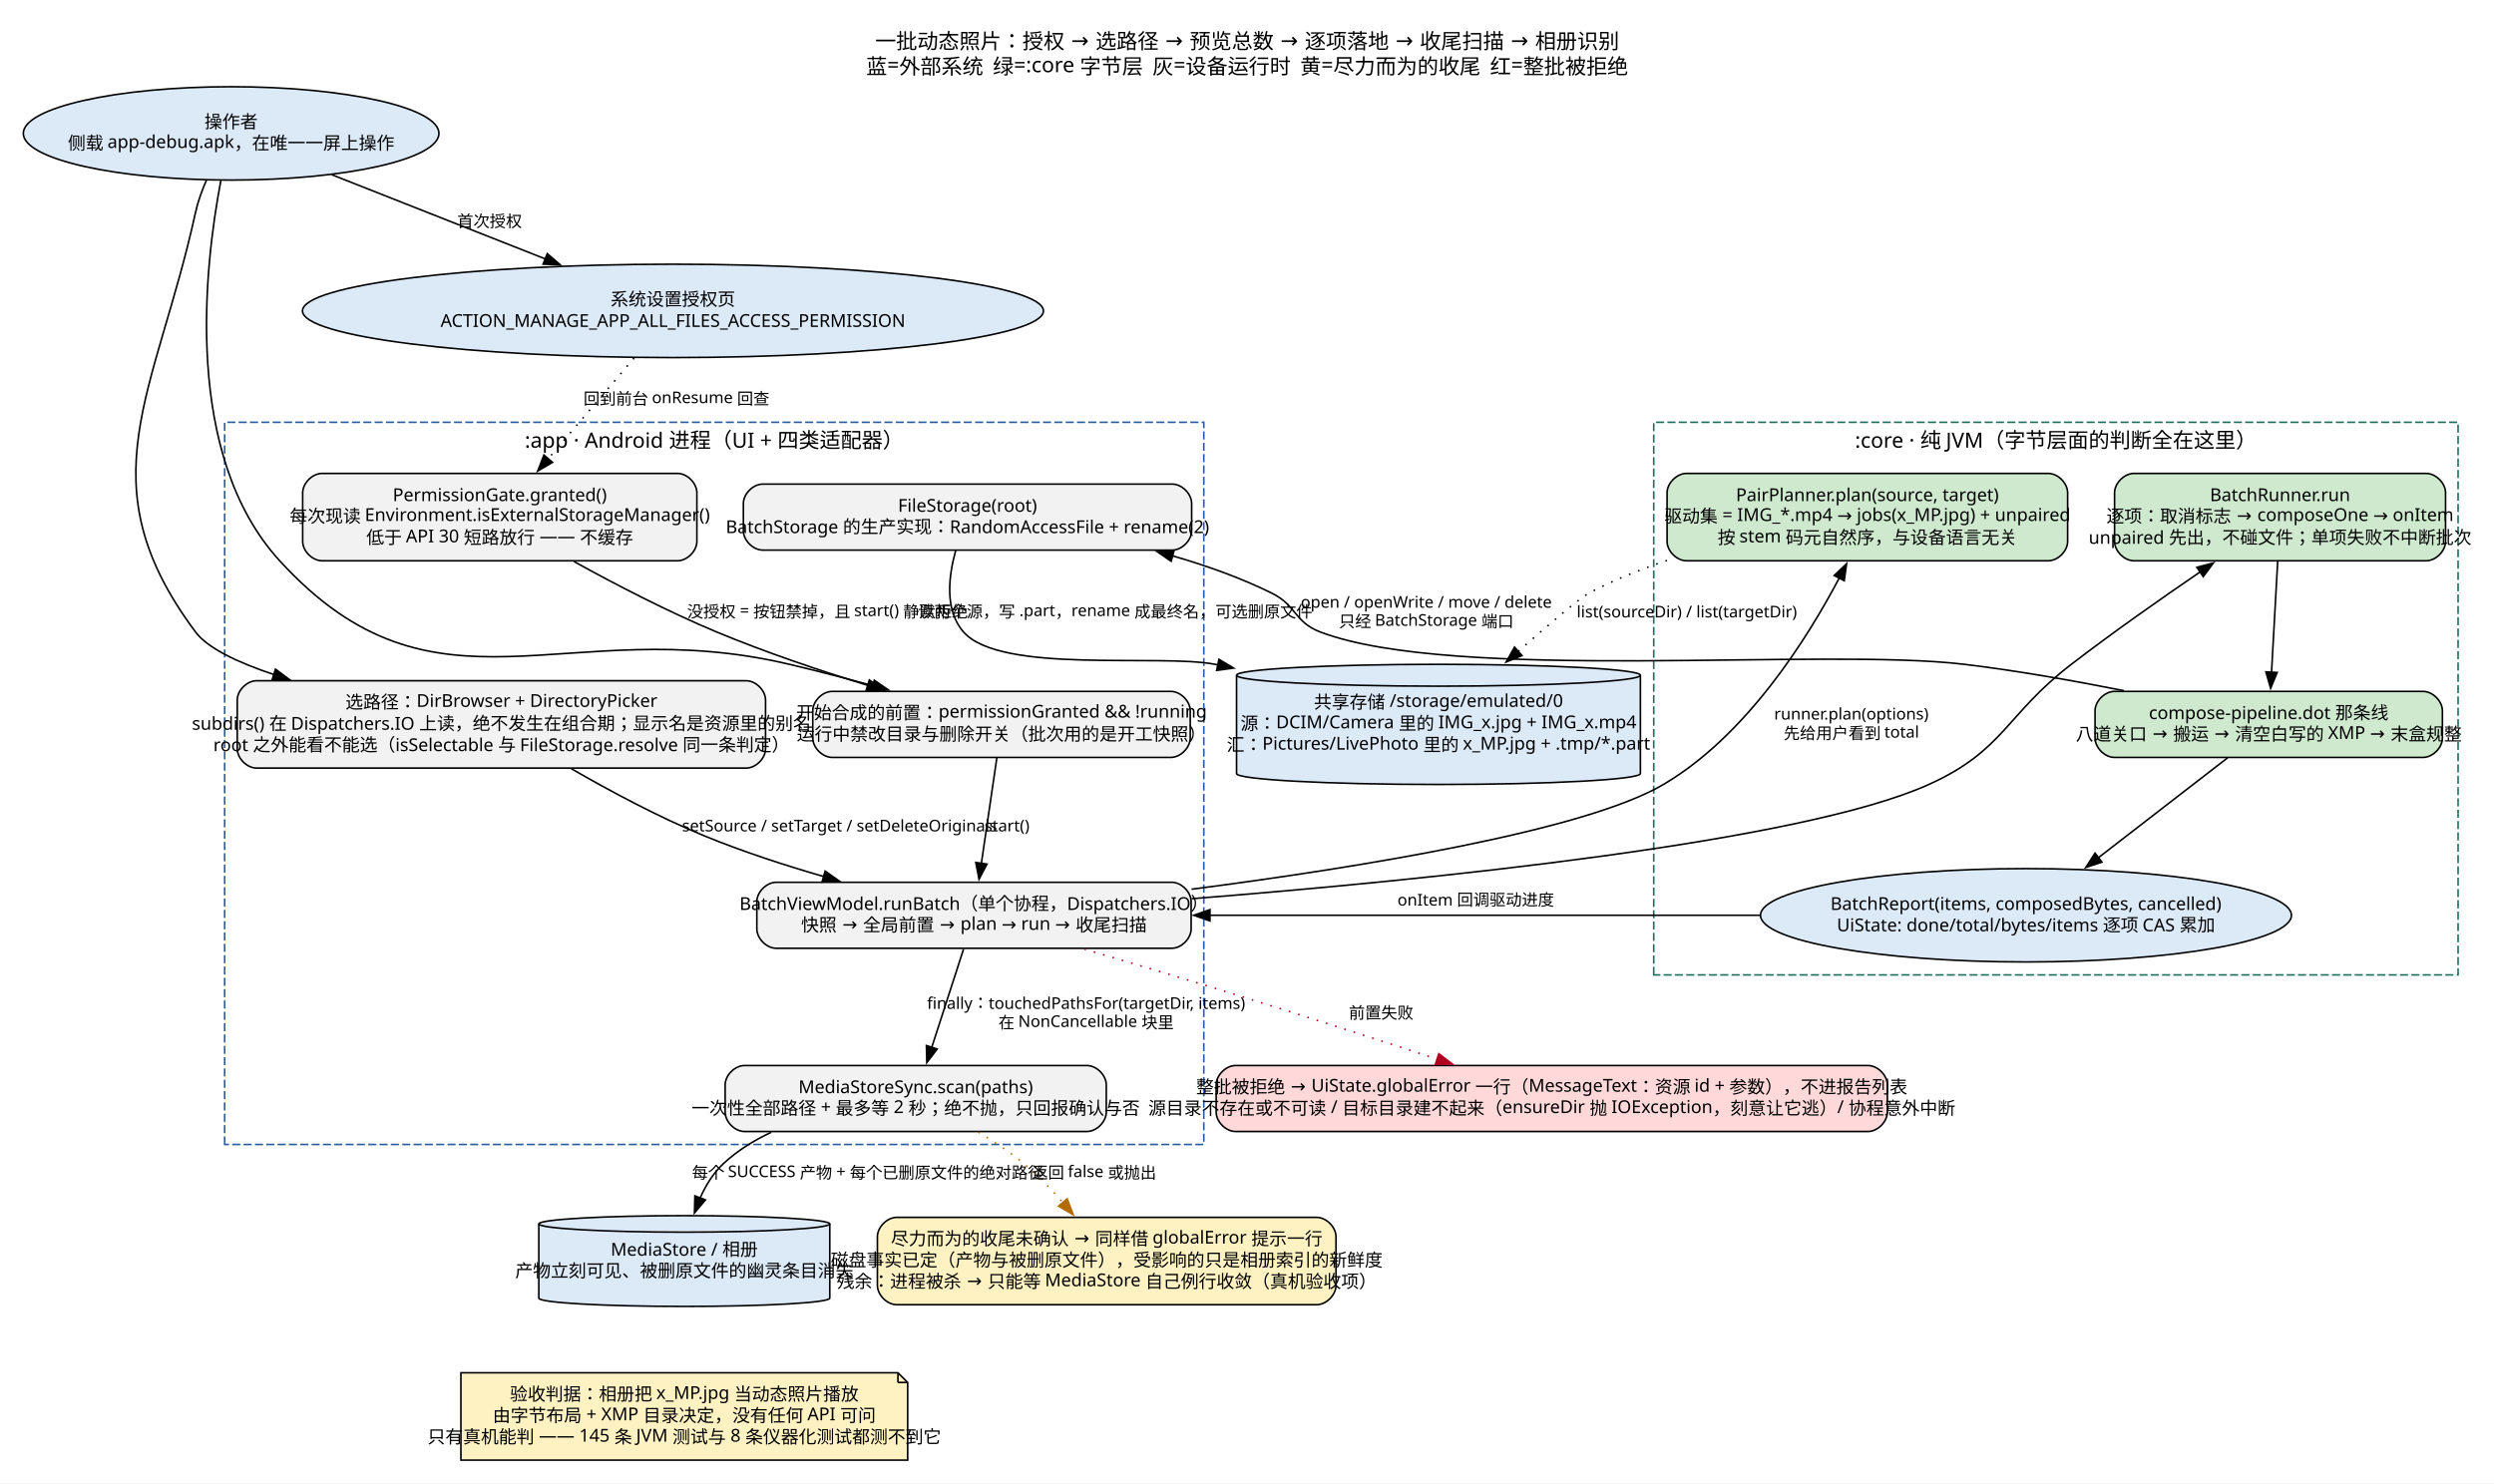
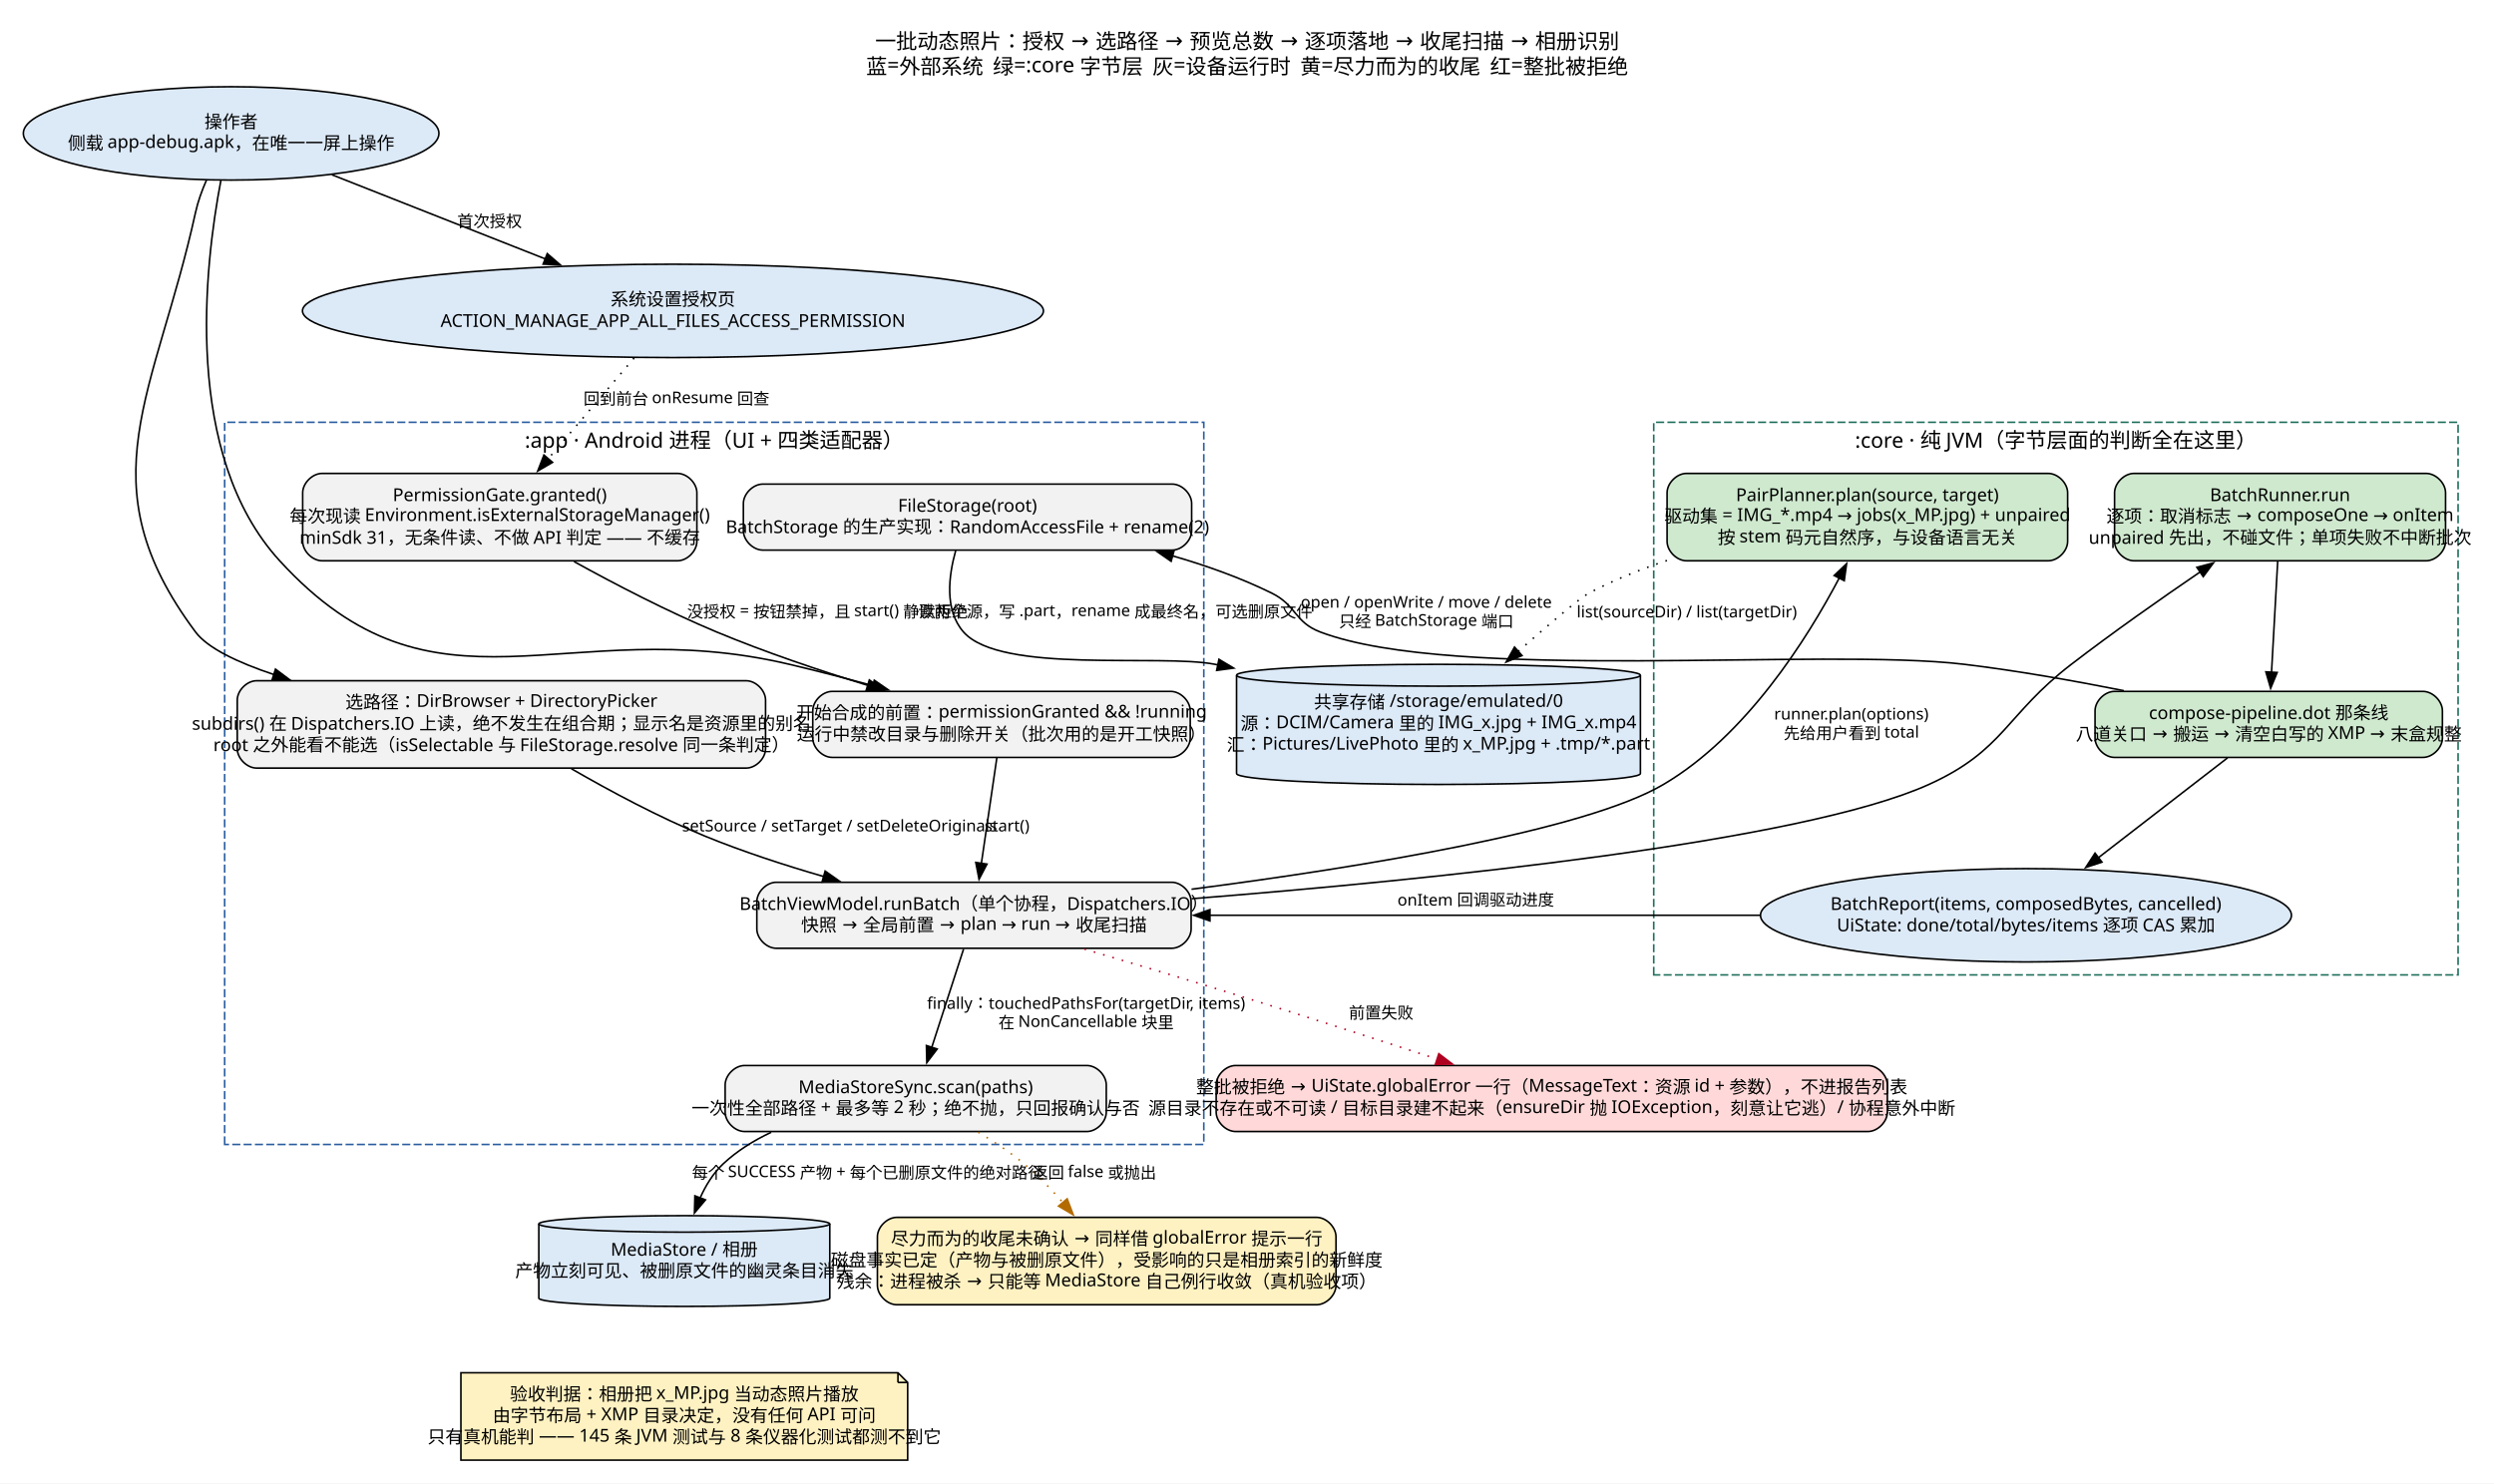
<svg xmlns="http://www.w3.org/2000/svg" width="1541pt" height="917pt" viewBox="0.00 0.00 1541.00 917.00">
  <g id="graph0" class="graph" transform="scale(1 1) rotate(0) translate(14.4 902.45)">
    <polygon fill="white" stroke="none" points="-14.4,14.4 -14.4,-902.45 1526.81,-902.45 1526.81,14.4 -14.4,14.4" />
    <text xml:space="preserve" text-anchor="middle" x="756.21" y="-872.35" font-family="Segoe UI" font-size="13.00">一批动态照片：授权 → 选路径 → 预览总数 → 逐项落地 → 收尾扫描 → 相册识别</text>
    <text xml:space="preserve" text-anchor="middle" x="756.21" y="-856.75" font-family="Segoe UI" font-size="13.00">蓝=外部系统  绿=:core 字节层  灰=设备运行时  黄=尽力而为的收尾  红=整批被拒绝</text>
    <g id="clust1" class="cluster">
      <polygon fill="none" stroke="#2a5d9f" stroke-dasharray="5,2" points="124.41,-195.1 124.41,-641.45 729.41,-641.45 729.41,-195.1 124.41,-195.1" />
      <text xml:space="preserve" text-anchor="middle" x="426.91" y="-625.75" font-family="Segoe UI" font-size="13.00">:app · Android 进程（UI + 四类适配器）</text>
    </g>
    <g id="clust2" class="cluster">
      <polygon fill="none" stroke="#1f6f5c" stroke-dasharray="5,2" points="1007.41,-299.9 1007.41,-641.45 1504.41,-641.45 1504.41,-299.9 1007.41,-299.9" />
      <text xml:space="preserve" text-anchor="middle" x="1255.91" y="-625.75" font-family="Segoe UI" font-size="13.00">:core · 纯 JVM（字节层面的判断全在这里）</text>
    </g>
    <g id="node1" class="node">
      <ellipse fill="#dce9f7" stroke="black" cx="128.41" cy="-820" rx="128.41" ry="28.85" />
      <text xml:space="preserve" text-anchor="middle" x="128.41" y="-823.3" font-family="Segoe UI" font-size="11.00">操作者</text>
      <text xml:space="preserve" text-anchor="middle" x="128.41" y="-810.1" font-family="Segoe UI" font-size="11.00">侧载 app-debug.apk，在唯一一屏上操作</text>
    </g>
    <g id="node2" class="node">
      <ellipse fill="#dce9f7" stroke="black" cx="401.41" cy="-710.3" rx="228.92" ry="28.85" />
      <text xml:space="preserve" text-anchor="middle" x="401.41" y="-713.6" font-family="Segoe UI" font-size="11.00">系统设置授权页</text>
      <text xml:space="preserve" text-anchor="middle" x="401.41" y="-700.4" font-family="Segoe UI" font-size="11.00">ACTION_MANAGE_APP_ALL_FILES_ACCESS_PERMISSION</text>
    </g>
    <g id="edge1" class="edge">
      <path fill="none" stroke="black" d="M190.7,-794.43C229.87,-778.97 280.75,-758.9 322.71,-742.35" />
      <polygon fill="black" stroke="black" points="323.74,-745.7 331.76,-738.78 321.17,-739.19 323.74,-745.7" />
      <text xml:space="preserve" text-anchor="middle" x="288.1" y="-762.15" font-family="Segoe UI" font-size="10.00">首次授权</text>
    </g>
    <g id="node6" class="node">
      <path fill="#f2f2f2" stroke="black" d="M446.63,-481.72C446.63,-481.72 144.19,-481.72 144.19,-481.72 138.19,-481.72 132.19,-475.72 132.19,-469.72 132.19,-469.72 132.19,-439.72 132.19,-439.72 132.19,-433.72 138.19,-427.72 144.19,-427.72 144.19,-427.72 446.63,-427.72 446.63,-427.72 452.63,-427.72 458.63,-433.72 458.63,-439.72 458.63,-439.72 458.63,-469.72 458.63,-469.72 458.63,-475.72 452.63,-481.72 446.63,-481.72" />
      <text xml:space="preserve" text-anchor="middle" x="295.41" y="-464.62" font-family="Segoe UI" font-size="11.00">选路径：DirBrowser + DirectoryPicker</text>
      <text xml:space="preserve" text-anchor="middle" x="295.41" y="-451.42" font-family="Segoe UI" font-size="11.00">subdirs() 在 Dispatchers.IO 上读，绝不发生在组合期；显示名是资源里的别名</text>
      <text xml:space="preserve" text-anchor="middle" x="295.41" y="-438.22" font-family="Segoe UI" font-size="11.00">root 之外能看不能选（isSelectable 与 FileStorage.resolve 同一条判定）</text>
    </g>
    <g id="edge3" class="edge">
      <path fill="none" stroke="black" d="M113.17,-791.11C110.37,-784.73 107.88,-777.85 106.41,-771.15 81.77,-658.57 37.49,-604.21 106.41,-511.85 113.87,-501.86 132.38,-493.01 155.06,-485.46" />
      <polygon fill="black" stroke="black" points="155.82,-488.89 164.3,-482.54 153.71,-482.21 155.82,-488.89" />
    </g>
    <g id="node7" class="node">
      <path fill="#f2f2f2" stroke="black" d="M709.03,-475.12C709.03,-475.12 499.79,-475.12 499.79,-475.12 493.79,-475.12 487.79,-469.12 487.79,-463.12 487.79,-463.12 487.79,-446.32 487.79,-446.32 487.79,-440.32 493.79,-434.32 499.79,-434.32 499.79,-434.32 709.03,-434.32 709.03,-434.32 715.03,-434.32 721.03,-440.32 721.03,-446.32 721.03,-446.32 721.03,-463.12 721.03,-463.12 721.03,-469.12 715.03,-475.12 709.03,-475.12" />
      <text xml:space="preserve" text-anchor="middle" x="604.41" y="-458.02" font-family="Segoe UI" font-size="11.00">开始合成的前置：permissionGranted &amp;&amp; !running</text>
      <text xml:space="preserve" text-anchor="middle" x="604.41" y="-444.82" font-family="Segoe UI" font-size="11.00">运行中禁改目录与删除开关（批次用的是开工快照）</text>
    </g>
    <g id="edge4" class="edge">
      <path fill="none" stroke="black" d="M122.09,-790.93C111.88,-737.65 98.52,-621.34 158.41,-555.85 254.82,-450.43 334.39,-524.74 473.41,-491.85 490.17,-487.88 508.03,-483.24 524.99,-478.63" />
      <polygon fill="black" stroke="black" points="525.81,-482.04 534.53,-476.02 523.96,-475.29 525.81,-482.04" />
    </g>
    <g id="node5" class="node">
      <path fill="#f2f2f2" stroke="black" d="M404.2,-609.85C404.2,-609.85 184.62,-609.85 184.62,-609.85 178.62,-609.85 172.62,-603.85 172.62,-597.85 172.62,-597.85 172.62,-567.85 172.62,-567.85 172.62,-561.85 178.62,-555.85 184.62,-555.85 184.62,-555.85 404.2,-555.85 404.2,-555.85 410.2,-555.85 416.2,-561.85 416.2,-567.85 416.2,-567.85 416.2,-597.85 416.2,-597.85 416.2,-603.85 410.2,-609.85 404.2,-609.85" />
      <text xml:space="preserve" text-anchor="middle" x="294.41" y="-592.75" font-family="Segoe UI" font-size="11.00">PermissionGate.granted()</text>
      <text xml:space="preserve" text-anchor="middle" x="294.41" y="-579.55" font-family="Segoe UI" font-size="11.00">每次现读 Environment.isExternalStorageManager()</text>
-       <text xml:space="preserve" text-anchor="middle" x="294.41" y="-566.35" font-family="Segoe UI" font-size="11.00">低于 API 30 短路放行 —— 不缓存</text>
+       <text xml:space="preserve" text-anchor="middle" x="294.41" y="-566.35" font-family="Segoe UI" font-size="11.00">minSdk 31，无条件读、不做 API 判定 —— 不缓存</text>
    </g>
    <g id="edge2" class="edge">
      <path fill="none" stroke="black" stroke-dasharray="1,5" d="M377.4,-681.15C361.69,-662.73 341.05,-638.53 324.28,-618.87" />
      <polygon fill="black" stroke="black" points="327.02,-616.68 317.86,-611.35 321.69,-621.23 327.02,-616.68" />
      <text xml:space="preserve" text-anchor="middle" x="403.6" y="-652.45" font-family="Segoe UI" font-size="10.00">回到前台 onResume 回查</text>
    </g>
    <g id="node3" class="node">
      <path fill="#dce9f7" stroke="black" d="M999.18,-485.1C999.18,-488.82 943.26,-491.85 874.41,-491.85 805.56,-491.85 749.64,-488.82 749.64,-485.1 749.64,-485.1 749.64,-424.35 749.64,-424.35 749.64,-420.63 805.56,-417.6 874.41,-417.6 943.26,-417.6 999.18,-420.63 999.18,-424.35 999.18,-424.35 999.18,-485.1 999.18,-485.1" />
      <path fill="none" stroke="black" d="M999.18,-485.1C999.18,-481.38 943.26,-478.35 874.41,-478.35 805.56,-478.35 749.64,-481.38 749.64,-485.1" />
      <text xml:space="preserve" text-anchor="middle" x="874.41" y="-464.62" font-family="Segoe UI" font-size="11.00">共享存储 /storage/emulated/0</text>
      <text xml:space="preserve" text-anchor="middle" x="874.41" y="-451.42" font-family="Segoe UI" font-size="11.00">源：DCIM/Camera 里的 IMG_x.jpg + IMG_x.mp4</text>
      <text xml:space="preserve" text-anchor="middle" x="874.41" y="-438.22" font-family="Segoe UI" font-size="11.00">汇：Pictures/LivePhoto 里的 x_MP.jpg + .tmp/*.part</text>
    </g>
    <g id="node4" class="node">
      <path fill="#dce9f7" stroke="black" d="M498.31,-146C498.31,-148.81 458.01,-151.1 408.41,-151.1 358.81,-151.1 318.52,-148.81 318.52,-146 318.52,-146 318.52,-100.1 318.52,-100.1 318.52,-97.29 358.81,-95 408.41,-95 458.01,-95 498.31,-97.29 498.31,-100.1 498.31,-100.1 498.31,-146 498.31,-146" />
      <path fill="none" stroke="black" d="M498.31,-146C498.31,-143.19 458.01,-140.9 408.41,-140.9 358.81,-140.9 318.52,-143.19 318.52,-146" />
      <text xml:space="preserve" text-anchor="middle" x="408.41" y="-126.35" font-family="Segoe UI" font-size="11.00">MediaStore / 相册</text>
      <text xml:space="preserve" text-anchor="middle" x="408.41" y="-113.15" font-family="Segoe UI" font-size="11.00">产物立刻可见、被删原文件的幽灵条目消失</text>
    </g>
    <g id="node17" class="node">
      <polygon fill="#fff2c2" stroke="black" points="540.43,-54 270.39,-54 270.39,0 546.43,0 546.43,-48 540.43,-54" />
      <polyline fill="none" stroke="black" points="540.43,-54 540.43,-48" />
      <polyline fill="none" stroke="black" points="546.43,-48 540.43,-48" />
      <text xml:space="preserve" text-anchor="middle" x="408.41" y="-36.9" font-family="Segoe UI" font-size="11.00">验收判据：相册把 x_MP.jpg 当动态照片播放</text>
      <text xml:space="preserve" text-anchor="middle" x="408.41" y="-23.7" font-family="Segoe UI" font-size="11.00">由字节布局 + XMP 目录决定，没有任何 API 可问</text>
      <text xml:space="preserve" text-anchor="middle" x="408.41" y="-10.5" font-family="Segoe UI" font-size="11.00">只有真机能判 —— 145 条 JVM 测试与 8 条仪器化测试都测不到它</text>
    </g>
    <g id="edge5" class="edge">
      <path fill="none" stroke="black" d="M340.28,-555.37C365.72,-541.32 398.24,-524.42 428.39,-511.85 458.32,-499.37 492.06,-488 521.93,-478.8" />
      <polygon fill="black" stroke="black" points="522.75,-482.21 531.3,-475.95 520.71,-475.51 522.75,-482.21" />
      <text xml:space="preserve" text-anchor="middle" x="496.9" y="-520.85" font-family="Segoe UI" font-size="10.00">没授权 = 按钮禁掉，且 start() 静默拒绝</text>
    </g>
    <g id="node8" class="node">
      <path fill="#f2f2f2" stroke="black" d="M709.58,-357.15C709.58,-357.15 465.24,-357.15 465.24,-357.15 459.24,-357.15 453.24,-351.15 453.24,-345.15 453.24,-345.15 453.24,-328.35 453.24,-328.35 453.24,-322.35 459.24,-316.35 465.24,-316.35 465.24,-316.35 709.58,-316.35 709.58,-316.35 715.58,-316.35 721.58,-322.35 721.58,-328.35 721.58,-328.35 721.58,-345.15 721.58,-345.15 721.58,-351.15 715.58,-357.15 709.58,-357.15" />
      <text xml:space="preserve" text-anchor="middle" x="587.41" y="-340.05" font-family="Segoe UI" font-size="11.00">BatchViewModel.runBatch（单个协程，Dispatchers.IO）</text>
      <text xml:space="preserve" text-anchor="middle" x="587.41" y="-326.85" font-family="Segoe UI" font-size="11.00">快照 → 全局前置 → plan → run → 收尾扫描</text>
    </g>
    <g id="edge6" class="edge">
      <path fill="none" stroke="black" d="M338.58,-427.37C362.38,-413.62 392.82,-397.27 421.36,-385.6 444.59,-376.1 470.38,-367.69 494.57,-360.69" />
      <polygon fill="black" stroke="black" points="495.44,-364.08 504.1,-357.98 493.53,-357.34 495.44,-364.08" />
      <text xml:space="preserve" text-anchor="middle" x="504.38" y="-388.6" font-family="Segoe UI" font-size="10.00">setSource / setTarget / setDeleteOriginals</text>
    </g>
    <g id="edge7" class="edge">
      <path fill="none" stroke="black" d="M601.53,-434.05C598.9,-416.14 594.98,-389.4 591.94,-368.64" />
      <polygon fill="black" stroke="black" points="595.44,-368.4 590.53,-359.02 588.52,-369.42 595.44,-368.4" />
      <text xml:space="preserve" text-anchor="middle" x="607.85" y="-388.6" font-family="Segoe UI" font-size="10.00">start()</text>
    </g>
    <g id="node10" class="node">
      <path fill="#f2f2f2" stroke="black" d="M657.16,-243.9C657.16,-243.9 445.66,-243.9 445.66,-243.9 439.66,-243.9 433.66,-237.9 433.66,-231.9 433.66,-231.9 433.66,-215.1 433.66,-215.1 433.66,-209.1 439.66,-203.1 445.66,-203.1 445.66,-203.1 657.16,-203.1 657.16,-203.1 663.16,-203.1 669.16,-209.1 669.16,-215.1 669.16,-215.1 669.16,-231.9 669.16,-231.9 669.16,-237.9 663.16,-243.9 657.16,-243.9" />
      <text xml:space="preserve" text-anchor="middle" x="551.41" y="-226.8" font-family="Segoe UI" font-size="11.00">MediaStoreSync.scan(paths)</text>
      <text xml:space="preserve" text-anchor="middle" x="551.41" y="-213.6" font-family="Segoe UI" font-size="11.00">一次性全部路径 + 最多等 2 秒；绝不抛，只回报确认与否</text>
    </g>
    <g id="edge16" class="edge">
      <path fill="none" stroke="black" d="M580.97,-315.86C575.5,-298.93 567.54,-274.35 561.26,-254.95" />
      <polygon fill="black" stroke="black" points="564.67,-254.09 558.26,-245.66 558.01,-256.25 564.67,-254.09" />
      <text xml:space="preserve" text-anchor="middle" x="656.69" y="-278.9" font-family="Segoe UI" font-size="10.00">finally：touchedPathsFor(targetDir, items)</text>
      <text xml:space="preserve" text-anchor="middle" x="656.69" y="-266.9" font-family="Segoe UI" font-size="10.00">在 NonCancellable 块里</text>
    </g>
    <g id="node11" class="node">
      <path fill="#cfe9cf" stroke="black" d="M1251.16,-609.85C1251.16,-609.85 1027.66,-609.85 1027.66,-609.85 1021.66,-609.85 1015.66,-603.85 1015.66,-597.85 1015.66,-597.85 1015.66,-567.85 1015.66,-567.85 1015.66,-561.85 1021.66,-555.85 1027.66,-555.85 1027.66,-555.85 1251.16,-555.85 1251.16,-555.85 1257.16,-555.85 1263.16,-561.85 1263.16,-567.85 1263.16,-567.85 1263.16,-597.85 1263.16,-597.85 1263.16,-603.85 1257.16,-609.85 1251.16,-609.85" />
      <text xml:space="preserve" text-anchor="middle" x="1139.41" y="-592.75" font-family="Segoe UI" font-size="11.00">PairPlanner.plan(source, target)</text>
      <text xml:space="preserve" text-anchor="middle" x="1139.41" y="-579.55" font-family="Segoe UI" font-size="11.00">驱动集 = IMG_*.mp4 → jobs(x_MP.jpg) + unpaired</text>
      <text xml:space="preserve" text-anchor="middle" x="1139.41" y="-566.35" font-family="Segoe UI" font-size="11.00">按 stem 码元自然序，与设备语言无关</text>
    </g>
    <g id="edge8" class="edge">
      <path fill="none" stroke="black" d="M721.82,-352.85C827.58,-366.58 964.91,-389.03 1013.41,-417.6 1064.43,-447.66 1101.98,-507.07 1122.25,-545.59" />
      <polygon fill="black" stroke="black" points="1118.9,-546.74 1126.58,-554.04 1125.13,-543.54 1118.9,-546.74" />
      <text xml:space="preserve" text-anchor="middle" x="1129.52" y="-457.72" font-family="Segoe UI" font-size="10.00">runner.plan(options)</text>
      <text xml:space="preserve" text-anchor="middle" x="1129.52" y="-445.72" font-family="Segoe UI" font-size="10.00">先给用户看到 total</text>
    </g>
    <g id="node12" class="node">
      <path fill="#cfe9cf" stroke="black" d="M1484.67,-609.85C1484.67,-609.85 1304.15,-609.85 1304.15,-609.85 1298.15,-609.85 1292.15,-603.85 1292.15,-597.85 1292.15,-597.85 1292.15,-567.85 1292.15,-567.85 1292.15,-561.85 1298.15,-555.85 1304.15,-555.85 1304.15,-555.85 1484.67,-555.85 1484.67,-555.85 1490.67,-555.85 1496.67,-561.85 1496.67,-567.85 1496.67,-567.85 1496.67,-597.85 1496.67,-597.85 1496.67,-603.85 1490.67,-609.85 1484.67,-609.85" />
      <text xml:space="preserve" text-anchor="middle" x="1394.41" y="-592.75" font-family="Segoe UI" font-size="11.00">BatchRunner.run</text>
      <text xml:space="preserve" text-anchor="middle" x="1394.41" y="-579.55" font-family="Segoe UI" font-size="11.00">逐项：取消标志 → composeOne → onItem</text>
      <text xml:space="preserve" text-anchor="middle" x="1394.41" y="-566.35" font-family="Segoe UI" font-size="11.00">unpaired 先出，不碰文件；单项失败不中断批次</text>
    </g>
    <g id="edge10" class="edge">
      <path fill="none" stroke="black" d="M721.91,-346.99C870.29,-358.76 1098.53,-381.93 1177.41,-417.6 1224.04,-438.68 1224.83,-460.68 1265.41,-491.85 1291.12,-511.6 1320.74,-532.39 1345.1,-549.01" />
      <polygon fill="black" stroke="black" points="1343.01,-551.82 1353.25,-554.54 1346.94,-546.03 1343.01,-551.82" />
    </g>
    <g id="node15" class="node">
      <path fill="#ffd9d9" stroke="black" d="M1139.77,-243.9C1139.77,-243.9 749.05,-243.9 749.05,-243.9 743.05,-243.9 737.05,-237.9 737.05,-231.9 737.05,-231.9 737.05,-215.1 737.05,-215.1 737.05,-209.1 743.05,-203.1 749.05,-203.1 749.05,-203.1 1139.77,-203.1 1139.77,-203.1 1145.77,-203.1 1151.77,-209.1 1151.77,-215.1 1151.77,-215.1 1151.77,-231.9 1151.77,-231.9 1151.77,-237.9 1145.77,-243.9 1139.77,-243.9" />
      <text xml:space="preserve" text-anchor="middle" x="944.41" y="-226.8" font-family="Segoe UI" font-size="11.00">整批被拒绝 → UiState.globalError 一行（MessageText：资源 id + 参数），不进报告列表</text>
      <text xml:space="preserve" text-anchor="middle" x="944.41" y="-213.6" font-family="Segoe UI" font-size="11.00">源目录不存在或不可读 / 目标目录建不起来（ensureDir 抛 IOException，刻意让它逃）/ 协程意外中断</text>
    </g>
    <g id="edge19" class="edge">
      <path fill="none" stroke="#b00020" stroke-dasharray="1,5" d="M655.67,-315.85C684.36,-307.39 718.05,-297.32 748.41,-287.9 790.07,-274.97 836.52,-259.97 873.74,-247.81" />
      <polygon fill="#b00020" stroke="#b00020" points="874.63,-251.2 883.04,-244.77 872.45,-244.55 874.63,-251.2" />
      <text xml:space="preserve" text-anchor="middle" x="838.98" y="-272.9" font-family="Segoe UI" font-size="10.00">前置失败</text>
    </g>
    <g id="node9" class="node">
      <path fill="#f2f2f2" stroke="black" d="M709.9,-603.25C709.9,-603.25 456.92,-603.25 456.92,-603.25 450.92,-603.25 444.92,-597.25 444.92,-591.25 444.92,-591.25 444.92,-574.45 444.92,-574.45 444.92,-568.45 450.92,-562.45 456.92,-562.45 456.92,-562.45 709.9,-562.45 709.9,-562.45 715.9,-562.45 721.9,-568.45 721.9,-574.45 721.9,-574.45 721.9,-591.25 721.9,-591.25 721.9,-597.25 715.9,-603.25 709.9,-603.25" />
      <text xml:space="preserve" text-anchor="middle" x="583.41" y="-586.15" font-family="Segoe UI" font-size="11.00">FileStorage(root)</text>
      <text xml:space="preserve" text-anchor="middle" x="583.41" y="-572.95" font-family="Segoe UI" font-size="11.00">BatchStorage 的生产实现：RandomAccessFile + rename(2)</text>
    </g>
    <g id="edge13" class="edge">
      <path fill="none" stroke="black" d="M576.12,-562.2C571.74,-546.65 569.05,-525.36 580.94,-511.85 603.95,-485.69 702.22,-498.5 736.41,-491.85 737.08,-491.72 737.74,-491.59 738.41,-491.46" />
      <polygon fill="black" stroke="black" points="738.76,-494.96 747.85,-489.52 737.35,-488.1 738.76,-494.96" />
      <text xml:space="preserve" text-anchor="middle" x="674.68" y="-520.85" font-family="Segoe UI" font-size="10.00">读两个源，写 .part，rename 成最终名，可选删原文件</text>
    </g>
    <g id="edge17" class="edge">
      <path fill="none" stroke="black" d="M462.09,-202.62C451.25,-197.52 441,-191.13 432.42,-183.1 426.25,-177.33 421.63,-169.75 418.17,-161.96" />
      <polygon fill="black" stroke="black" points="421.51,-160.87 414.69,-152.76 414.96,-163.35 421.51,-160.87" />
      <text xml:space="preserve" text-anchor="middle" x="521.91" y="-174.1" font-family="Segoe UI" font-size="10.00">每个 SUCCESS 产物 + 每个已删原文件的绝对路径</text>
    </g>
    <g id="node16" class="node">
      <path fill="#fff2c2" stroke="black" d="M799.09,-150.05C799.09,-150.05 539.73,-150.05 539.73,-150.05 533.73,-150.05 527.73,-144.05 527.73,-138.05 527.73,-138.05 527.73,-108.05 527.73,-108.05 527.73,-102.05 533.73,-96.05 539.73,-96.05 539.73,-96.05 799.09,-96.05 799.09,-96.05 805.09,-96.05 811.09,-102.05 811.09,-108.05 811.09,-108.05 811.09,-138.05 811.09,-138.05 811.09,-144.05 805.09,-150.05 799.09,-150.05" />
      <text xml:space="preserve" text-anchor="middle" x="669.41" y="-132.95" font-family="Segoe UI" font-size="11.00">尽力而为的收尾未确认 → 同样借 globalError 提示一行</text>
      <text xml:space="preserve" text-anchor="middle" x="669.41" y="-119.75" font-family="Segoe UI" font-size="11.00">磁盘事实已定（产物与被删原文件），受影响的只是相册索引的新鲜度</text>
      <text xml:space="preserve" text-anchor="middle" x="669.41" y="-106.55" font-family="Segoe UI" font-size="11.00">残余：进程被杀 → 只能等 MediaStore 自己例行收敛（真机验收项）</text>
    </g>
    <g id="edge20" class="edge">
      <path fill="none" stroke="#b36b00" stroke-dasharray="1,5" d="M590.06,-202.67C599.74,-196.94 609.81,-190.27 618.41,-183.1 626.9,-176.02 635.17,-167.45 642.48,-159.06" />
      <polygon fill="#b36b00" stroke="#b36b00" points="644.99,-161.51 648.76,-151.61 639.64,-157 644.99,-161.51" />
      <text xml:space="preserve" text-anchor="middle" x="661.62" y="-174.1" font-family="Segoe UI" font-size="10.00">返回 false 或抛出</text>
    </g>
    <g id="edge9" class="edge">
      <path fill="none" stroke="black" stroke-dasharray="1,5" d="M1015.56,-556.01C998.89,-550.46 982.37,-543.8 967.34,-535.85 961.98,-533.02 943.06,-516.9 923.68,-499.86" />
      <polygon fill="black" stroke="black" points="926.03,-497.27 916.22,-493.27 921.4,-502.52 926.03,-497.27" />
      <text xml:space="preserve" text-anchor="middle" x="1027.87" y="-520.85" font-family="Segoe UI" font-size="10.00">list(sourceDir) / list(targetDir)</text>
    </g>
    <g id="node13" class="node">
      <path fill="#cfe9cf" stroke="black" d="M1482.73,-475.12C1482.73,-475.12 1292.09,-475.12 1292.09,-475.12 1286.09,-475.12 1280.09,-469.12 1280.09,-463.12 1280.09,-463.12 1280.09,-446.32 1280.09,-446.32 1280.09,-440.32 1286.09,-434.32 1292.09,-434.32 1292.09,-434.32 1482.73,-434.32 1482.73,-434.32 1488.73,-434.32 1494.73,-440.32 1494.73,-446.32 1494.73,-446.32 1494.73,-463.12 1494.73,-463.12 1494.73,-469.12 1488.73,-475.12 1482.73,-475.12" />
      <text xml:space="preserve" text-anchor="middle" x="1387.41" y="-458.02" font-family="Segoe UI" font-size="11.00">compose-pipeline.dot 那条线</text>
      <text xml:space="preserve" text-anchor="middle" x="1387.41" y="-444.82" font-family="Segoe UI" font-size="11.00">八道关口 → 搬运 → 清空白写的 XMP → 末盒规整</text>
    </g>
    <g id="edge11" class="edge">
      <path fill="none" stroke="black" d="M1392.94,-555.41C1391.83,-535.39 1390.3,-507.84 1389.13,-486.77" />
      <polygon fill="black" stroke="black" points="1392.64,-486.82 1388.59,-477.03 1385.65,-487.21 1392.64,-486.82" />
    </g>
    <g id="edge12" class="edge">
      <path fill="none" stroke="black" d="M1297.92,-475.56C1266.88,-481.74 1231.75,-487.95 1199.41,-491.85 1111.48,-502.45 884.15,-480.4 801.35,-511.85 785.4,-517.9 786.71,-528.31 771.41,-535.85 752.29,-545.27 731.1,-552.85 710.04,-558.92" />
      <polygon fill="black" stroke="black" points="709.22,-555.52 700.51,-561.55 711.08,-562.26 709.22,-555.52" />
      <text xml:space="preserve" text-anchor="middle" x="866.88" y="-526.85" font-family="Segoe UI" font-size="10.00">open / openWrite / move / delete</text>
      <text xml:space="preserve" text-anchor="middle" x="866.88" y="-514.85" font-family="Segoe UI" font-size="10.00">只经 BatchStorage 端口</text>
    </g>
    <g id="node14" class="node">
      <ellipse fill="#dce9f7" stroke="black" cx="1237.41" cy="-336.75" rx="164.03" ry="28.85" />
      <text xml:space="preserve" text-anchor="middle" x="1237.41" y="-340.05" font-family="Segoe UI" font-size="11.00">BatchReport(items, composedBytes, cancelled)</text>
      <text xml:space="preserve" text-anchor="middle" x="1237.41" y="-326.85" font-family="Segoe UI" font-size="11.00">UiState: done/total/bytes/items 逐项 CAS 累加</text>
    </g>
    <g id="edge14" class="edge">
      <path fill="none" stroke="black" d="M1361.97,-434.05C1340.13,-417.17 1308.16,-392.45 1282.07,-372.28" />
      <polygon fill="black" stroke="black" points="1284.37,-369.63 1274.32,-366.28 1280.09,-375.17 1284.37,-369.63" />
    </g>
    <g id="edge15" class="edge">
      <path fill="none" stroke="black" d="M1073.03,-336.75C968.38,-336.75 834.05,-336.75 733.2,-336.75" />
      <polygon fill="black" stroke="black" points="733.21,-333.25 723.21,-336.75 733.21,-340.25 733.21,-333.25" />
      <text xml:space="preserve" text-anchor="middle" x="897.48" y="-342.75" font-family="Segoe UI" font-size="10.00">onItem 回调驱动进度</text>
    </g>
  </g>
</svg>
